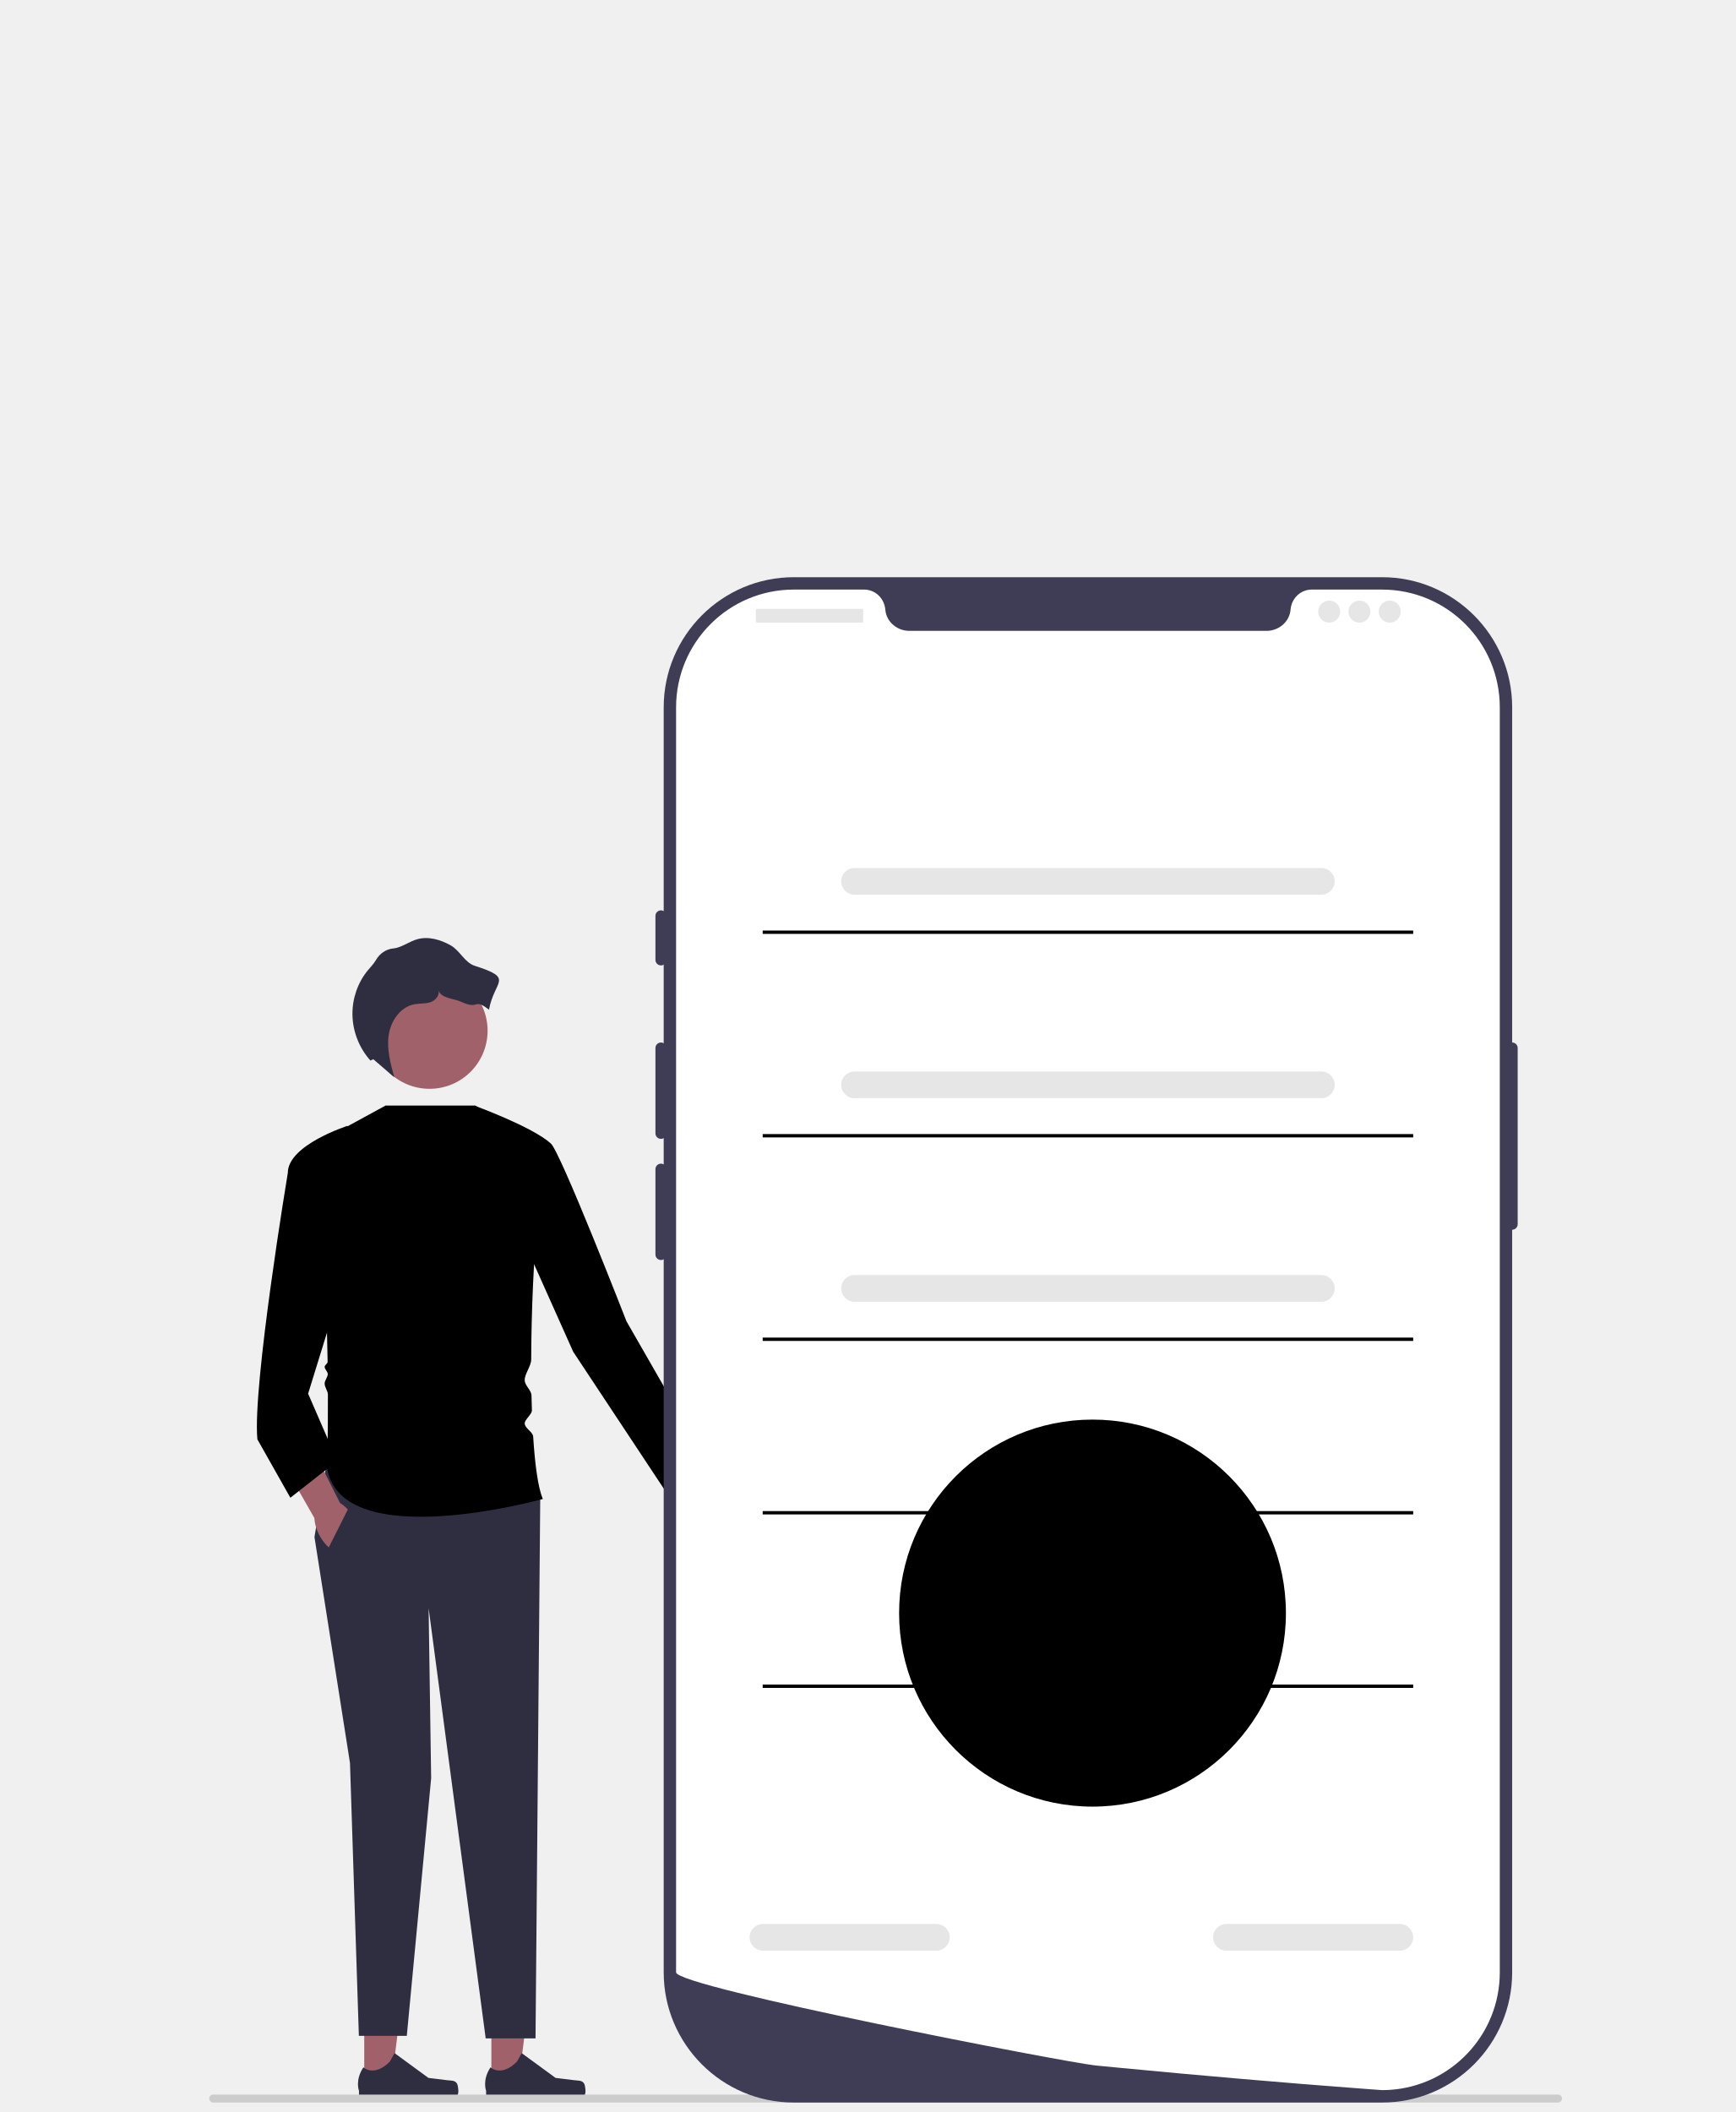
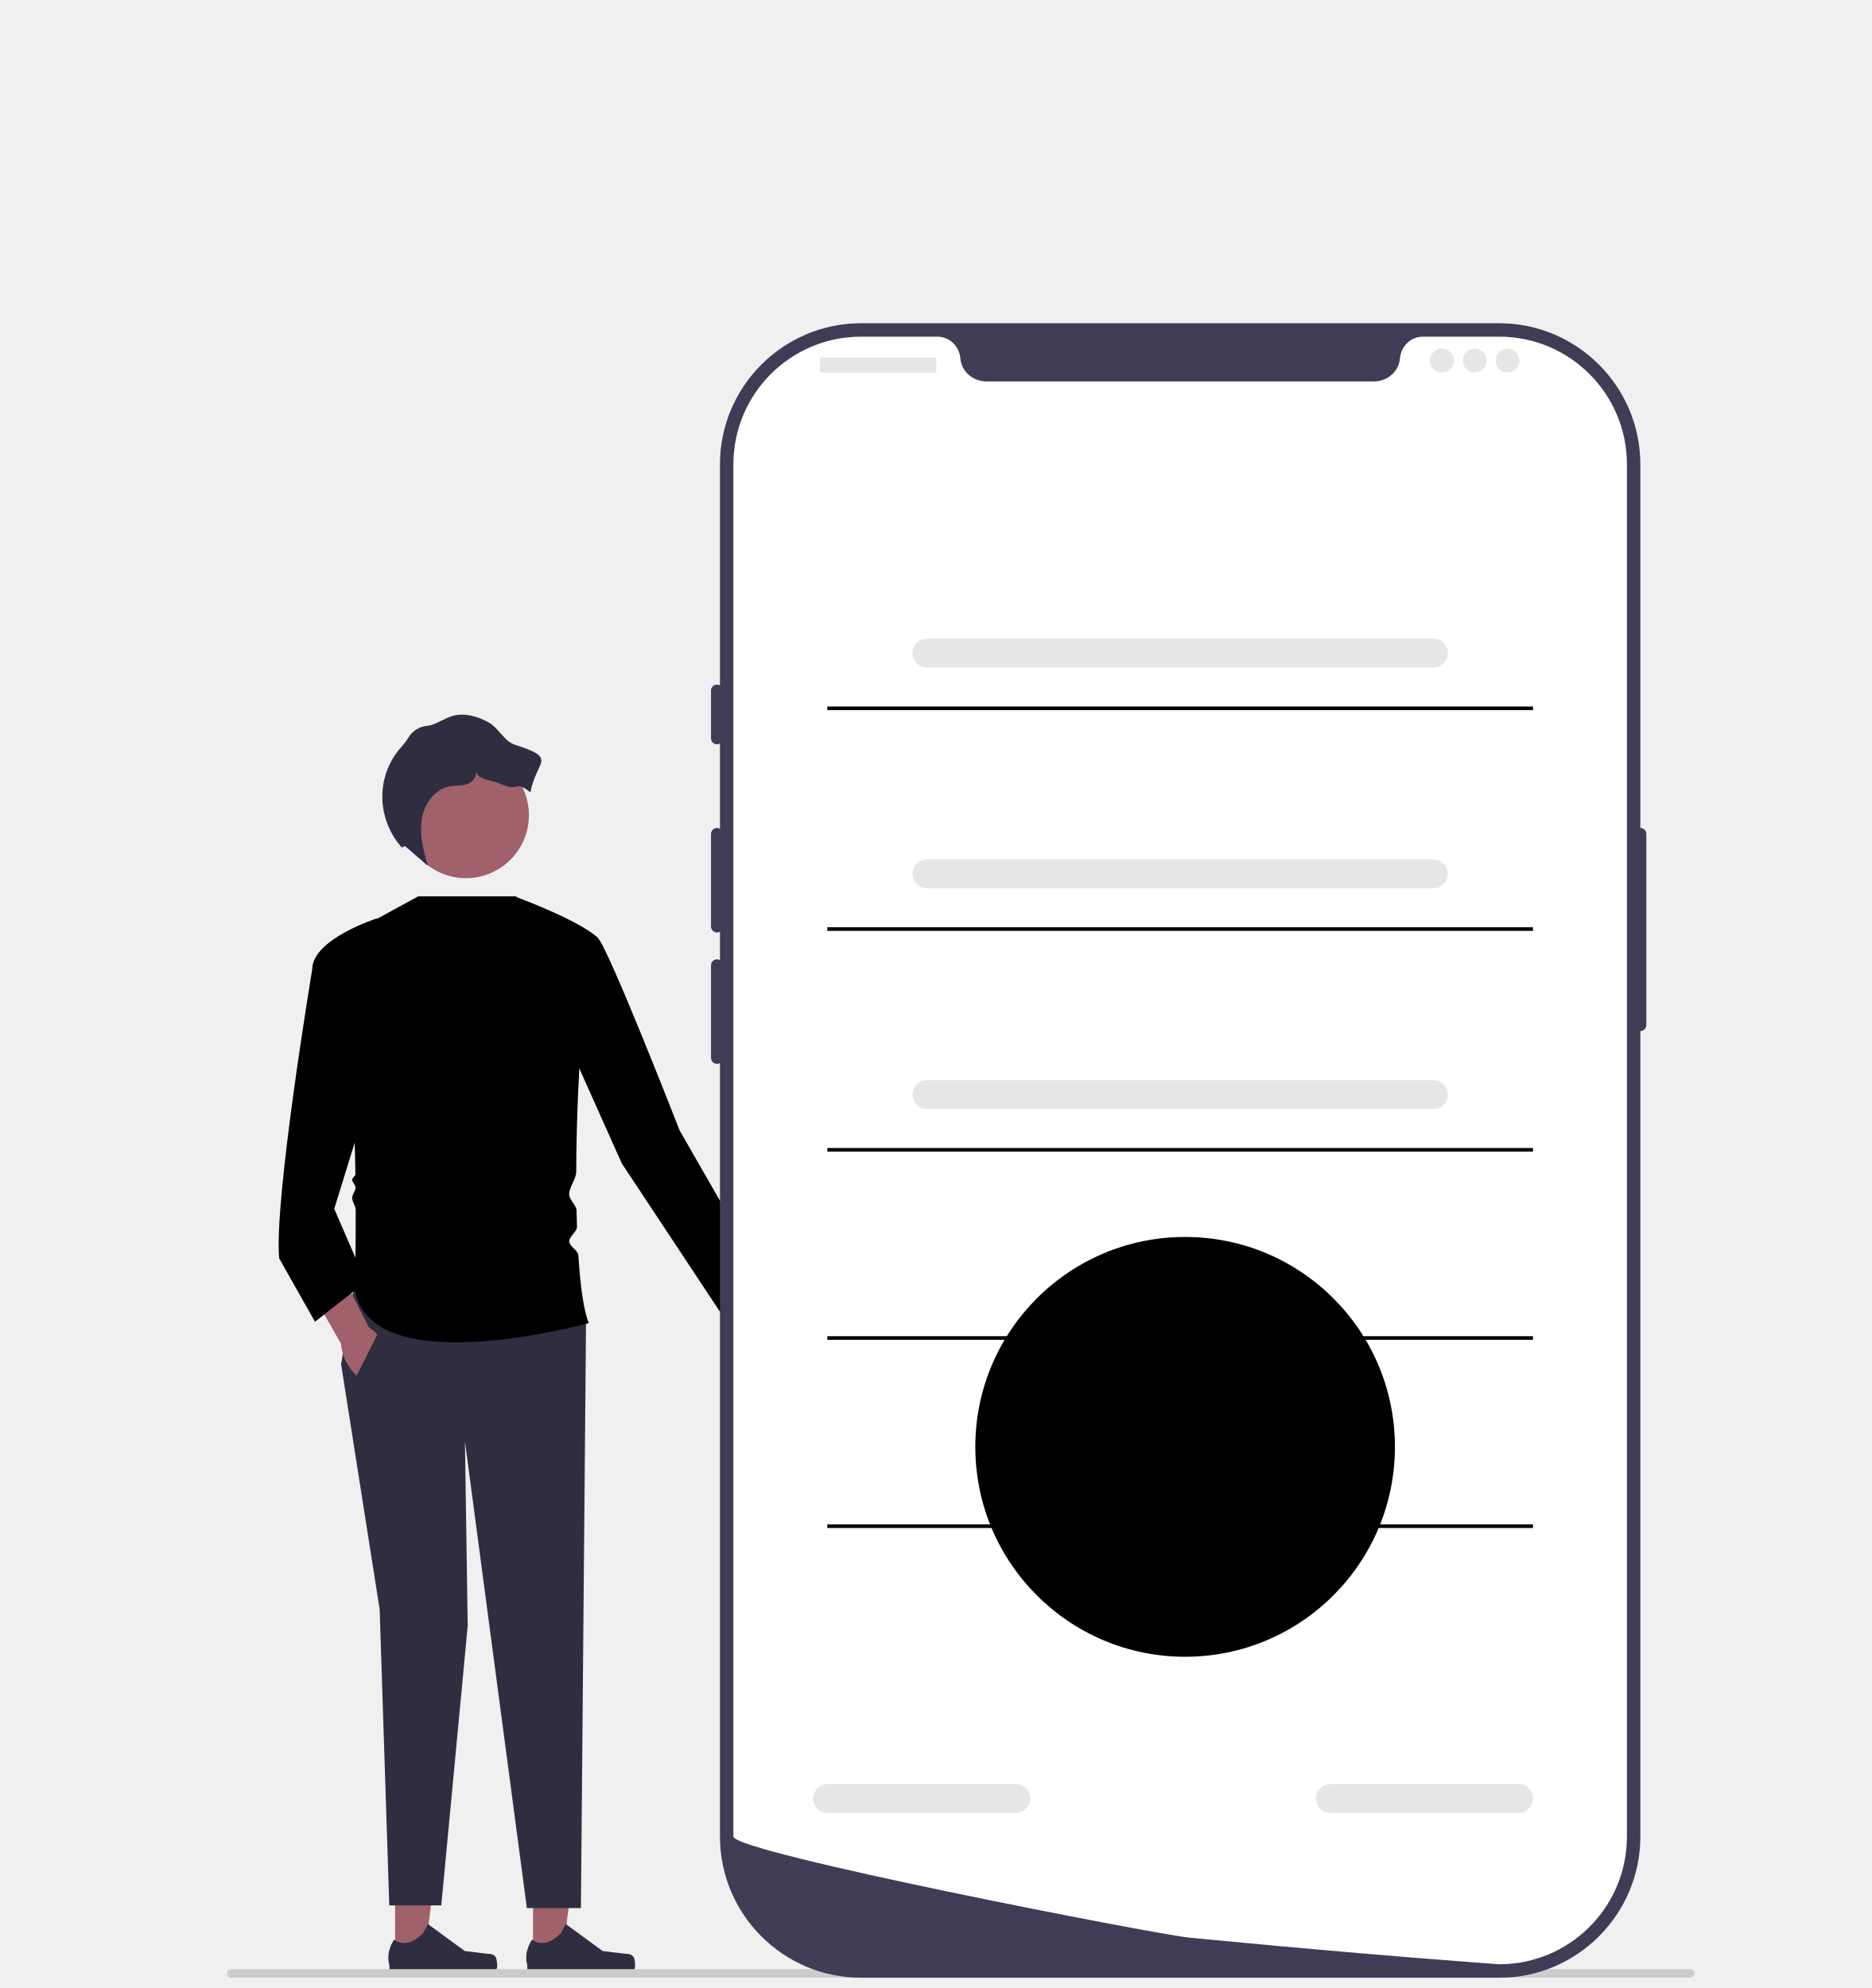
- <svg xmlns="http://www.w3.org/2000/svg" width="243.243" height="295.984" viewBox="0 0 243.243 295.984" fill="none" version="1.1" id="svg41" xml:space="preserve">
+ <svg xmlns="http://www.w3.org/2000/svg" width="241.828" height="256.858" viewBox="0 0 241.828 256.858" fill="none" version="1.1" id="svg41" xml:space="preserve">
  <defs id="defs41">
    <clipPath id="clip0_2592_684">
      <rect width="196" height="221" fill="#ffffff" id="rect35" x="0" y="0" />
    </clipPath>
    <clipPath id="a">
      <path fill="#ffffff" d="M -20,0 H 175.5 V 221 H -20 Z" id="path13-8" />
    </clipPath>
  </defs>
-   <g style="fill:none" id="g41" transform="matrix(0.9672642,0,0,0.9672642,29.32562,80.89083)">
+   <g style="fill:none" id="g41" transform="matrix(0.9672642,0,0,0.9672642,29.32562,41.76426)">
    <g clip-path="url(#clip0_2592_684)" id="g35">
      <path d="m 75.146,135.35 c 1.114,2.157 0.904,4.481 -0.468,5.19 -1.372,0.709 -3.387,-0.465 -4.501,-2.622 -0.488,-0.944 -0.722,-1.921 -0.716,-2.779 l -4.605,-9.2 4.361,-2.07 4.077,9.289 c 0.704,0.492 1.364,1.248 1.851,2.192 z" fill="#ffb6b6" id="path1" />
      <path d="m 40.877,218.361 h 3.926 l 1.868,-15.152 h -5.795 z" fill="#a0616a" id="path2" />
      <path d="m 54.329,218.272 c 0.122,0.206 0.187,0.871 0.187,1.111 0,0.736 -0.597,1.333 -1.333,1.333 H 41.024 c -0.502,0 -0.909,-0.407 -0.909,-0.91 V 219.3 c 0,0 -0.602,-1.522 0.637,-3.399 0,0 1.539,1.469 3.839,-0.832 l 0.678,-1.229 4.909,3.592 2.721,0.335 c 0.595,0.074 1.123,-0.011 1.429,0.505 z" fill="#2f2e41" id="path3" />
      <path d="m 22.457,218.361 h 3.926 l 1.868,-15.152 h -5.795 z" fill="#a0616a" id="path4" />
      <path d="m 35.909,218.272 c 0.122,0.206 0.187,0.871 0.187,1.111 0,0.736 -0.597,1.333 -1.333,1.333 H 22.604 c -0.502,0 -0.909,-0.407 -0.909,-0.91 V 219.3 c 0,0 -0.602,-1.522 0.637,-3.399 0,0 1.539,1.469 3.839,-0.832 l 0.678,-1.229 4.909,3.592 2.721,0.335 c 0.595,0.074 1.123,-0.011 1.429,0.505 z" fill="#2f2e41" id="path5" />
      <path d="m 16.9,128.961 -1.654,10.113 5.146,32.73 1.286,39.534 h 6.947 l 3.528,-37.327 -0.368,-24.64 8.27,62.334 h 7.22 l 0.683,-78.147 z" fill="#2f2e41" id="path6" />
      <path d="m 25.538,76.556 h 13.007 l 11.253,6.62 c -1.751,-0.445 -3.104,15.811 -3.15,30.175 -0.003,0.954 -0.948,2.052 -0.94,2.984 0.008,0.803 0.968,1.445 0.984,2.224 0.016,0.729 0.035,1.445 0.059,2.146 0.02,0.583 -1.069,1.354 -1.043,1.914 0.033,0.716 1.182,1.213 1.225,1.887 0.262,4.14 0.715,7.421 1.395,9.052 0,0 -29.037,8.09 -31.243,-4.413 0,0 0.126,-4.495 0.108,-10.701 -0.002,-0.55 -0.47,-1.05 -0.474,-1.626 -0.003,-0.428 0.459,-0.927 0.455,-1.366 -0.004,-0.362 -0.45,-0.682 -0.455,-1.051 -0.003,-0.219 0.436,-0.486 0.433,-0.708 C 16.974,101.891 16.182,87.018 13.408,83.175 Z" fill="currentColor" id="path7" />
      <path d="m 38.402,76.556 c 0,0 8.428,3.064 11.102,5.505 1.421,1.297 10.951,25.753 10.951,25.753 l 13.237,23.065 -6.881,2.615 -14.075,-21.267 -6.248,-13.975 z" fill="currentColor" id="path8" />
      <path d="m 20.921,136.223 c 1.229,2.093 1.146,4.425 -0.185,5.207 -1.331,0.783 -3.408,-0.28 -4.637,-2.373 -0.538,-0.917 -0.825,-1.879 -0.865,-2.736 l -5.097,-8.937 4.242,-2.304 4.575,9.054 c 0.729,0.453 1.429,1.172 1.968,2.089 z" fill="#a0616a" id="path9" />
      <path d="M 23.7,87.956 20.024,79.498 c 0,0 -8.638,2.758 -8.638,6.803 0,0 -5.146,30.892 -4.411,38.614 l 4.778,8.458 6.8,-5.333 -4.227,-9.745 z" fill="currentColor" id="path10" />
      <path d="m 16.14,142.908 4.336,-8.615 5.061,6.988 -4.555,4.413 z" fill="#2f2e41" id="path11" />
      <path d="m 31.918,74.126 c 4.646,0 8.412,-3.768 8.412,-8.416 0,-4.648 -3.766,-8.416 -8.412,-8.416 -4.646,0 -8.412,3.768 -8.412,8.416 0,4.648 3.766,8.416 8.412,8.416 z" fill="#a0616a" id="path12" />
      <path d="m 38.478,56.308 c -1.462,-0.468 -2.154,-2.208 -3.491,-2.962 -1.479,-0.834 -3.248,-1.355 -4.879,-0.883 -1,0.29 -1.872,0.929 -2.873,1.217 -0.175,0.05 -0.359,0.085 -0.546,0.103 -1.077,0.103 -2.001,0.749 -2.539,1.688 l -0.014,0.024 c -0.316,0.541 -0.765,0.989 -1.163,1.472 -1.454,1.763 -2.241,4.055 -2.225,6.341 0.017,2.457 0.963,4.897 2.605,6.724 l 0.419,-0.194 c 1.014,0.876 2.028,1.752 3.042,2.628 -0.552,-1.992 -1.109,-4.053 -0.817,-6.099 0.292,-2.046 1.667,-4.088 3.695,-4.483 0.767,-0.149 1.576,-0.059 2.321,-0.296 0.745,-0.237 1.431,-1.003 1.175,-1.742 0.461,1.22 2.181,1.148 3.365,1.693 2.649,1.221 1.679,-0.666 3.979,1.129 0.777,-4.308 3.752,-4.5 -2.053,-6.36 z" fill="#2f2e41" id="path13" />
      <path d="M 0,220.425 C 0,220.744 0.256,221 0.575,221 H 195.425 c 0.319,0 0.575,-0.256 0.575,-0.575 0,-0.319 -0.256,-0.575 -0.575,-0.575 H 0.575 C 0.256,219.85 0,220.106 0,220.425 Z" fill="#cccccc" id="path14" />
      <path d="M 169.935,221 H 84.695 C 74.301,221 65.846,212.54 65.846,202.141 V 18.859 C 65.846,8.46 74.301,0 84.695,0 h 85.24 c 10.393,0 18.849,8.46 18.849,18.859 V 202.141 c 0,10.399 -8.456,18.859 -18.849,18.859 z" fill="#3f3d56" id="path15" />
      <path d="m 188.784,67.417 c -0.44,0 -0.797,0.358 -0.797,0.798 v 25.531 c 0,0.44 0.357,0.798 0.797,0.798 0.44,0 0.797,-0.358 0.797,-0.798 V 68.215 c 0,-0.44 -0.357,-0.798 -0.797,-0.798 z" fill="#3f3d56" id="path16" />
      <path d="M 186.99,18.859 V 202.138 c 0,9.051 -7.041,16.455 -15.944,17.029 h -0.004 c -0.132,0.008 -0.264,0.016 -0.399,0.02 -0.235,0.012 -0.471,0.016 -0.71,0.016 0,0 -0.877,-0.064 -2.48,-0.183 -1.619,-0.12 -3.975,-0.3 -6.913,-0.535 -0.882,-0.068 -1.811,-0.143 -2.791,-0.223 -1.954,-0.16 -4.099,-0.335 -6.4,-0.535 -0.917,-0.076 -1.866,-0.159 -2.834,-0.243 -4.952,-0.427 -10.499,-0.926 -16.348,-1.492 -0.988,-0.092 -1.985,-0.188 -2.99,-0.287 -0.263,-0.028 -0.53,-0.052 -0.797,-0.08 -4.171,-0.411 -60.74,-11.349 -60.74,-13.487 V 18.859 c 0,-9.426 7.635,-17.066 17.057,-17.066 h 10.183 c 1.627,0 2.934,1.269 3.074,2.892 0.012,0.108 0.024,0.215 0.044,0.323 0.295,1.632 1.79,2.768 3.449,2.768 h 51.736 c 1.659,0 3.154,-1.137 3.449,-2.768 0.02,-0.108 0.032,-0.215 0.044,-0.323 0.14,-1.624 1.447,-2.892 3.074,-2.892 h 10.183 c 9.422,0 17.057,7.639 17.057,17.066 z" fill="#ffffff" id="path17" />
      <path d="m 65.447,48.269 c -0.44,0 -0.797,0.358 -0.797,0.798 v 6.383 c 0,0.44 0.358,0.798 0.797,0.798 0.44,0 0.797,-0.358 0.797,-0.798 v -6.383 c 0,-0.44 -0.358,-0.798 -0.797,-0.798 z" fill="#3f3d56" id="path18" />
      <path d="m 65.447,67.417 c -0.44,0 -0.797,0.358 -0.797,0.798 v 12.366 c 0,0.44 0.358,0.798 0.797,0.798 0.44,0 0.797,-0.358 0.797,-0.798 V 68.215 c 0,-0.44 -0.358,-0.798 -0.797,-0.798 z" fill="#3f3d56" id="path19" />
      <path d="m 65.447,84.969 c -0.44,0 -0.797,0.358 -0.797,0.798 v 12.367 c 0,0.44 0.358,0.798 0.797,0.798 0.44,0 0.797,-0.358 0.797,-0.798 V 85.767 c 0,-0.44 -0.358,-0.798 -0.797,-0.798 z" fill="#3f3d56" id="path20" />
      <path d="M 94.602,4.588 H 79.352 c -0.083,0 -0.15,0.067 -0.15,0.15 v 1.695 c 0,0.083 0.067,0.15 0.15,0.15 h 15.25 c 0.083,0 0.15,-0.067 0.15,-0.15 V 4.738 c 0,-0.083 -0.067,-0.15 -0.15,-0.15 z" fill="#e6e6e6" id="path21" />
      <path d="m 162.27,6.582 c 0.881,0 1.595,-0.714 1.595,-1.596 0,-0.881 -0.714,-1.596 -1.595,-1.596 -0.881,0 -1.595,0.714 -1.595,1.596 0,0.881 0.714,1.596 1.595,1.596 z" fill="#e6e6e6" id="path22" />
      <path d="m 166.656,6.582 c 0.88,0 1.594,-0.714 1.594,-1.596 0,-0.881 -0.714,-1.596 -1.594,-1.596 -0.881,0 -1.595,0.714 -1.595,1.596 0,0.881 0.714,1.596 1.595,1.596 z" fill="#e6e6e6" id="path23" />
      <path d="m 171.041,6.582 c 0.881,0 1.595,-0.714 1.595,-1.596 0,-0.881 -0.714,-1.596 -1.595,-1.596 -0.88,0 -1.594,0.714 -1.594,1.596 0,0.881 0.714,1.596 1.594,1.596 z" fill="#e6e6e6" id="path24" />
      <path d="M 161.136,46 H 93.494 c -1.066,0 -1.933,-0.867 -1.933,-1.934 0,-1.066 0.867,-1.934 1.933,-1.934 h 67.642 c 1.065,0 1.932,0.867 1.932,1.934 0,1.066 -0.867,1.934 -1.932,1.934 z" fill="#e6e6e6" id="path25" />
      <path d="m 172.509,198.997 h -25.124 c -1.065,0 -1.932,-0.868 -1.932,-1.934 0,-1.066 0.867,-1.933 1.932,-1.933 h 25.124 c 1.066,0 1.933,0.867 1.933,1.933 0,1.066 -0.867,1.934 -1.933,1.934 z" fill="#e6e6e6" id="path26" />
      <path d="M 105.351,198.997 H 80.227 c -1.066,0 -1.933,-0.868 -1.933,-1.934 0,-1.066 0.867,-1.933 1.933,-1.933 h 25.124 c 1.066,0 1.933,0.867 1.933,1.933 0,1.066 -0.867,1.934 -1.933,1.934 z" fill="#e6e6e6" id="path27" />
      <path d="M 174.442,51.196 H 80.188 v 0.483 h 94.254 z" fill="currentColor" id="path28" />
      <path d="M 161.136,75.488 H 93.494 c -1.066,0 -1.933,-0.868 -1.933,-1.934 0,-1.066 0.867,-1.934 1.933,-1.934 h 67.642 c 1.065,0 1.932,0.867 1.932,1.934 0,1.066 -0.867,1.934 -1.932,1.934 z" fill="#e6e6e6" id="path29" />
      <path d="M 174.442,80.683 H 80.188 v 0.483 h 94.254 z" fill="currentColor" id="path30" />
      <path d="M 161.136,104.975 H 93.494 c -1.066,0 -1.933,-0.867 -1.933,-1.933 0,-1.067 0.867,-1.934 1.933,-1.934 h 67.642 c 1.065,0 1.932,0.867 1.932,1.934 0,1.066 -0.867,1.933 -1.932,1.933 z" fill="#e6e6e6" id="path31" />
      <path d="M 174.442,110.171 H 80.188 v 0.483 h 94.254 z" fill="currentColor" id="path32" />
      <path d="M 174.442,135.308 H 80.188 v 0.483 h 94.254 z" fill="currentColor" id="path33" />
      <path d="M 174.442,160.445 H 80.188 v 0.483 h 94.254 z" fill="currentColor" id="path34" />
      <path d="m 127.978,178.127 c 15.477,0 28.023,-12.553 28.023,-28.037 0,-15.485 -12.546,-28.038 -28.023,-28.038 -15.476,0 -28.023,12.553 -28.023,28.038 0,15.484 12.547,28.037 28.023,28.037 z" fill="currentColor" id="path35" />
    </g>
  </g>
</svg>
